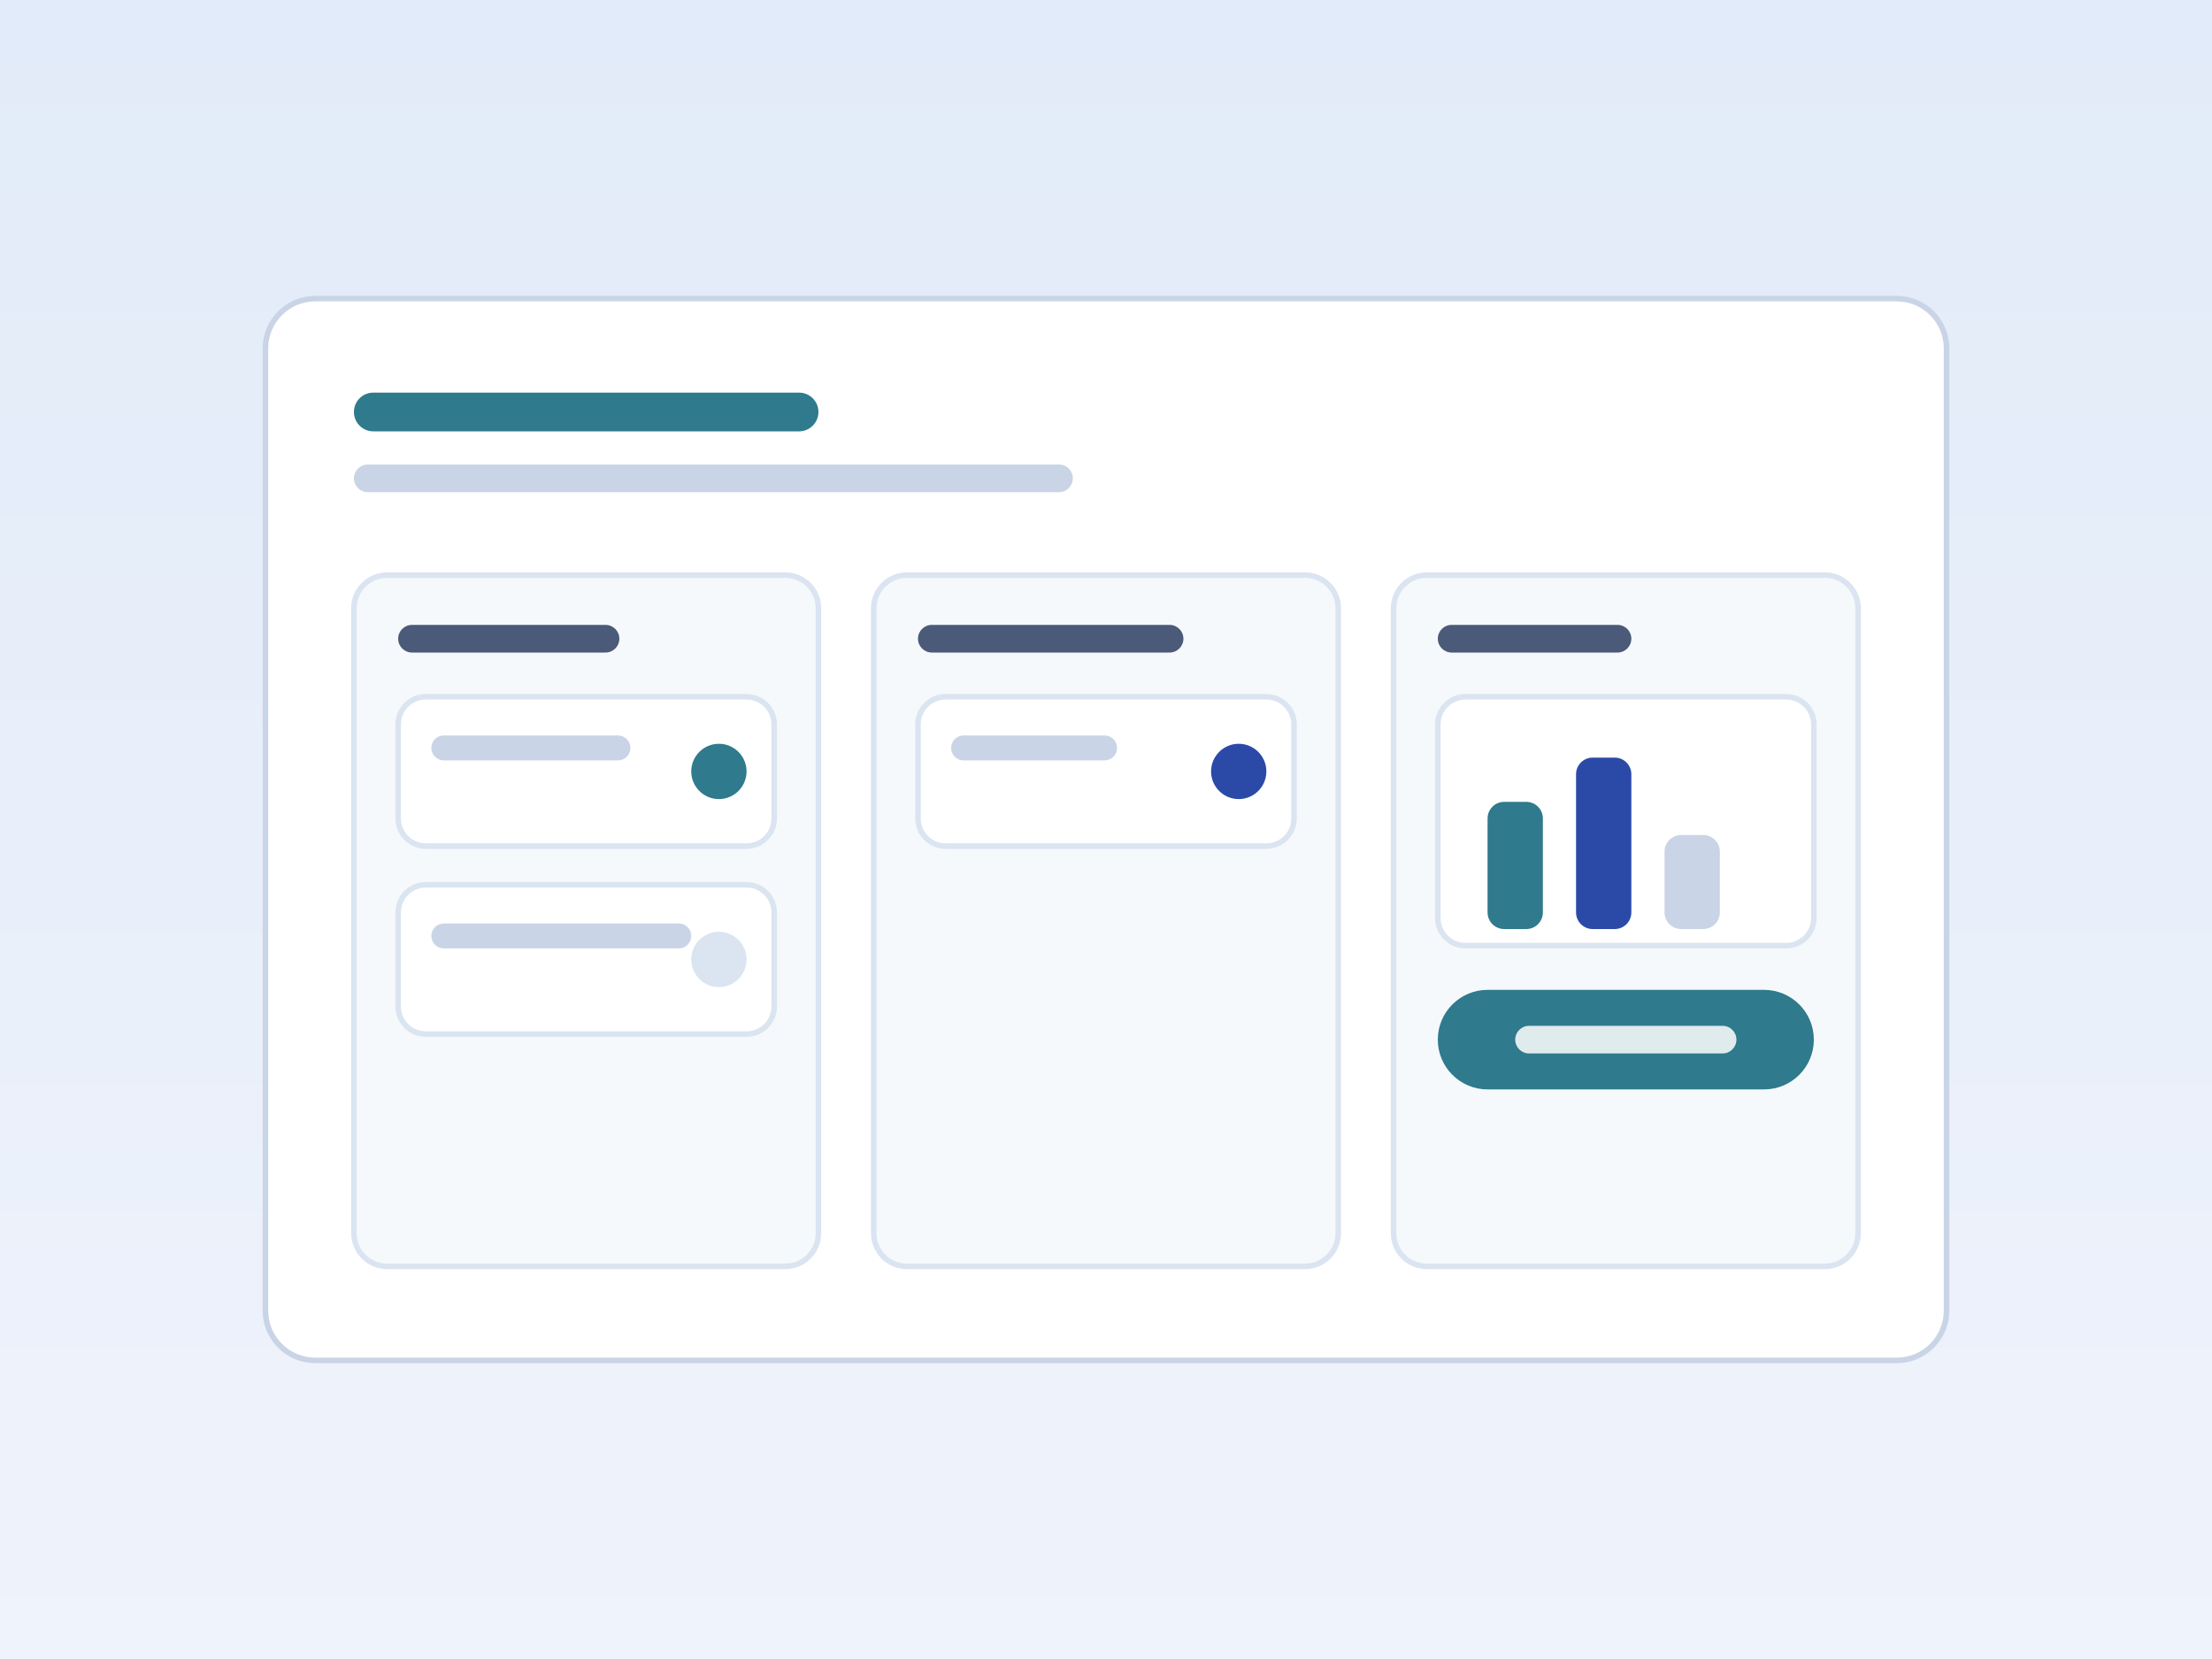
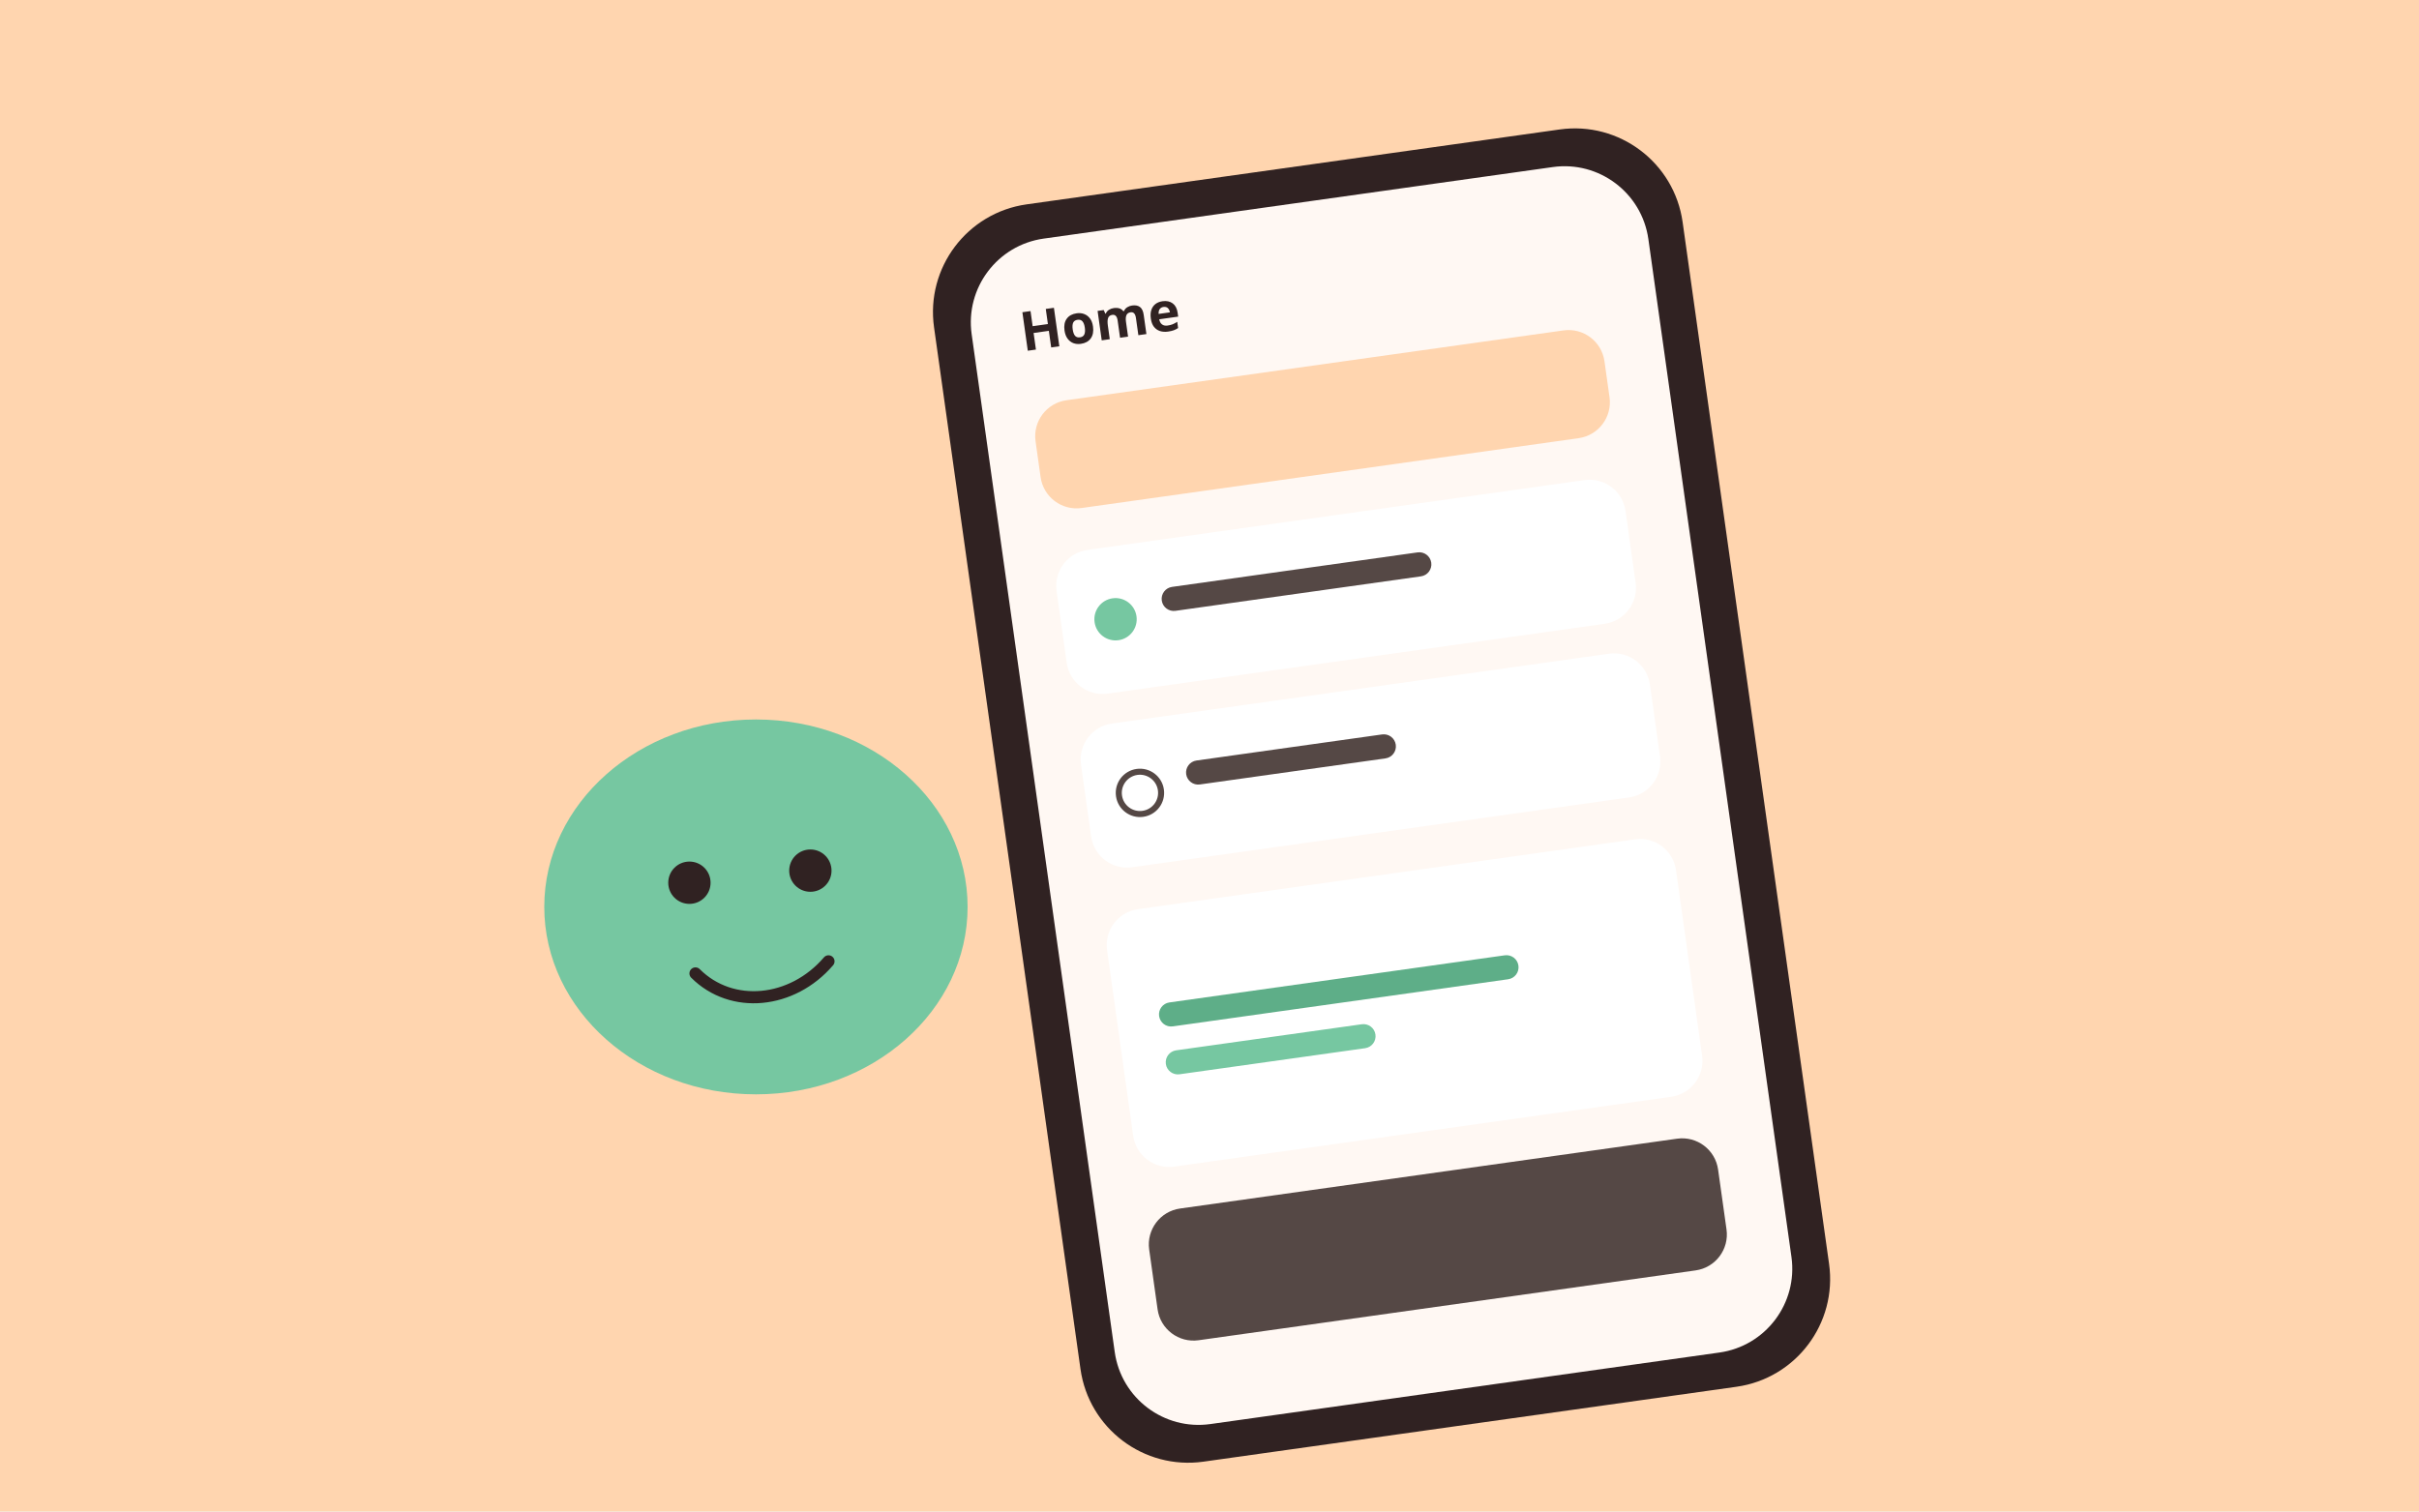
- <svg xmlns="http://www.w3.org/2000/svg" viewBox="0 0 800 600" role="img" aria-label="Placeholder mockup of the Cosi household task board">
-   <defs>
-     <linearGradient id="co-bg" x1="0" y1="0" x2="0" y2="1">
-       <stop offset="0" stop-color="#e2ebf9" />
-       <stop offset="1" stop-color="#eff3fb" />
-     </linearGradient>
-   </defs>
-   <rect width="800" height="600" fill="url(#co-bg)" />
-   <g transform="translate(96 108)">
-     <rect width="608" height="384" rx="18" fill="#ffffff" stroke="#c9d4e6" stroke-width="2" />
-     <rect x="32" y="34" width="168" height="14" rx="7" fill="#2f7a8c" />
-     <rect x="32" y="60" width="260" height="10" rx="5" fill="#c9d4e6" />
-     <g transform="translate(32 100)">
-       <rect width="168" height="250" rx="12" fill="#f5f9fb" stroke="#dbe4f1" stroke-width="2" />
-       <rect x="16" y="18" width="80" height="10" rx="5" fill="#4c5a79" />
-       <rect x="16" y="44" width="136" height="54" rx="10" fill="#ffffff" stroke="#dbe4f1" stroke-width="2" />
-       <rect x="28" y="58" width="72" height="9" rx="4.5" fill="#c9d4e6" />
-       <circle cx="132" cy="71" r="10" fill="#2f7a8c" />
-       <rect x="16" y="112" width="136" height="54" rx="10" fill="#ffffff" stroke="#dbe4f1" stroke-width="2" />
-       <rect x="28" y="126" width="94" height="9" rx="4.5" fill="#c9d4e6" />
-       <circle cx="132" cy="139" r="10" fill="#dbe4f1" />
-     </g>
-     <g transform="translate(220 100)">
-       <rect width="168" height="250" rx="12" fill="#f5f9fb" stroke="#dbe4f1" stroke-width="2" />
-       <rect x="16" y="18" width="96" height="10" rx="5" fill="#4c5a79" />
-       <rect x="16" y="44" width="136" height="54" rx="10" fill="#ffffff" stroke="#dbe4f1" stroke-width="2" />
-       <rect x="28" y="58" width="60" height="9" rx="4.5" fill="#c9d4e6" />
-       <circle cx="132" cy="71" r="10" fill="#2b4aa8" />
-     </g>
-     <g transform="translate(408 100)">
-       <rect width="168" height="250" rx="12" fill="#f5f9fb" stroke="#dbe4f1" stroke-width="2" />
-       <rect x="16" y="18" width="70" height="10" rx="5" fill="#4c5a79" />
-       <rect x="16" y="44" width="136" height="90" rx="10" fill="#ffffff" stroke="#dbe4f1" stroke-width="2" />
-       <g transform="translate(34 66)">
-         <rect width="20" height="46" rx="6" fill="#2f7a8c" y="16" />
-         <rect x="32" width="20" height="62" rx="6" fill="#2b4aa8" />
-         <rect x="64" width="20" height="34" rx="6" fill="#c9d4e6" y="28" />
-       </g>
-       <rect x="16" y="150" width="136" height="36" rx="18" fill="#2f7a8c" />
-       <rect x="44" y="163" width="80" height="10" rx="5" fill="#ffffff" opacity="0.85" />
-     </g>
+ <svg xmlns="http://www.w3.org/2000/svg" viewBox="0 0 800 500" role="img" aria-label="Cosi home screen on a warm cream background with Bob the Blob">
+   <rect width="800" height="500" fill="#FFD5AF" />
+   <ellipse cx="250" cy="300" rx="70" ry="62" fill="#76C7A1" />
+   <circle cx="228" cy="292" r="7" fill="#302222" />
+   <circle cx="268" cy="288" r="7" fill="#302222" />
+   <path d="M230 322c12 12 32 10 44-4" fill="none" stroke="#302222" stroke-width="4" stroke-linecap="round" />
+   <g transform="translate(330 54) rotate(-8 120 196)">
+     <rect width="250" height="420" rx="36" fill="#302222" />
+     <rect x="12" y="12" width="226" height="396" rx="28" fill="#FFF8F3" />
+     <text x="28" y="48" font-family="Poppins, sans-serif" font-size="18" font-weight="700" fill="#302222">Home</text>
+     <rect x="28" y="66" width="190" height="36" rx="12" fill="#FFD5AF" />
+     <rect x="28" y="116" width="190" height="48" rx="12" fill="#ffffff" />
+     <circle cx="46" cy="140" r="7" fill="#76C7A1" />
+     <rect x="62" y="132" width="90" height="8" rx="4" fill="#554845" />
+     <rect x="28" y="174" width="190" height="48" rx="12" fill="#ffffff" />
+     <circle cx="46" cy="198" r="7" fill="none" stroke="#554845" stroke-width="2" />
+     <rect x="62" y="190" width="70" height="8" rx="4" fill="#554845" />
+     <rect x="28" y="236" width="190" height="86" rx="12" fill="#ffffff" />
+     <rect x="42" y="268" width="120" height="8" rx="4" fill="#5EAE88" />
+     <rect x="42" y="284" width="70" height="8" rx="4" fill="#76C7A1" />
+     <rect x="28" y="336" width="190" height="44" rx="12" fill="#554845" />
  </g>
</svg>
